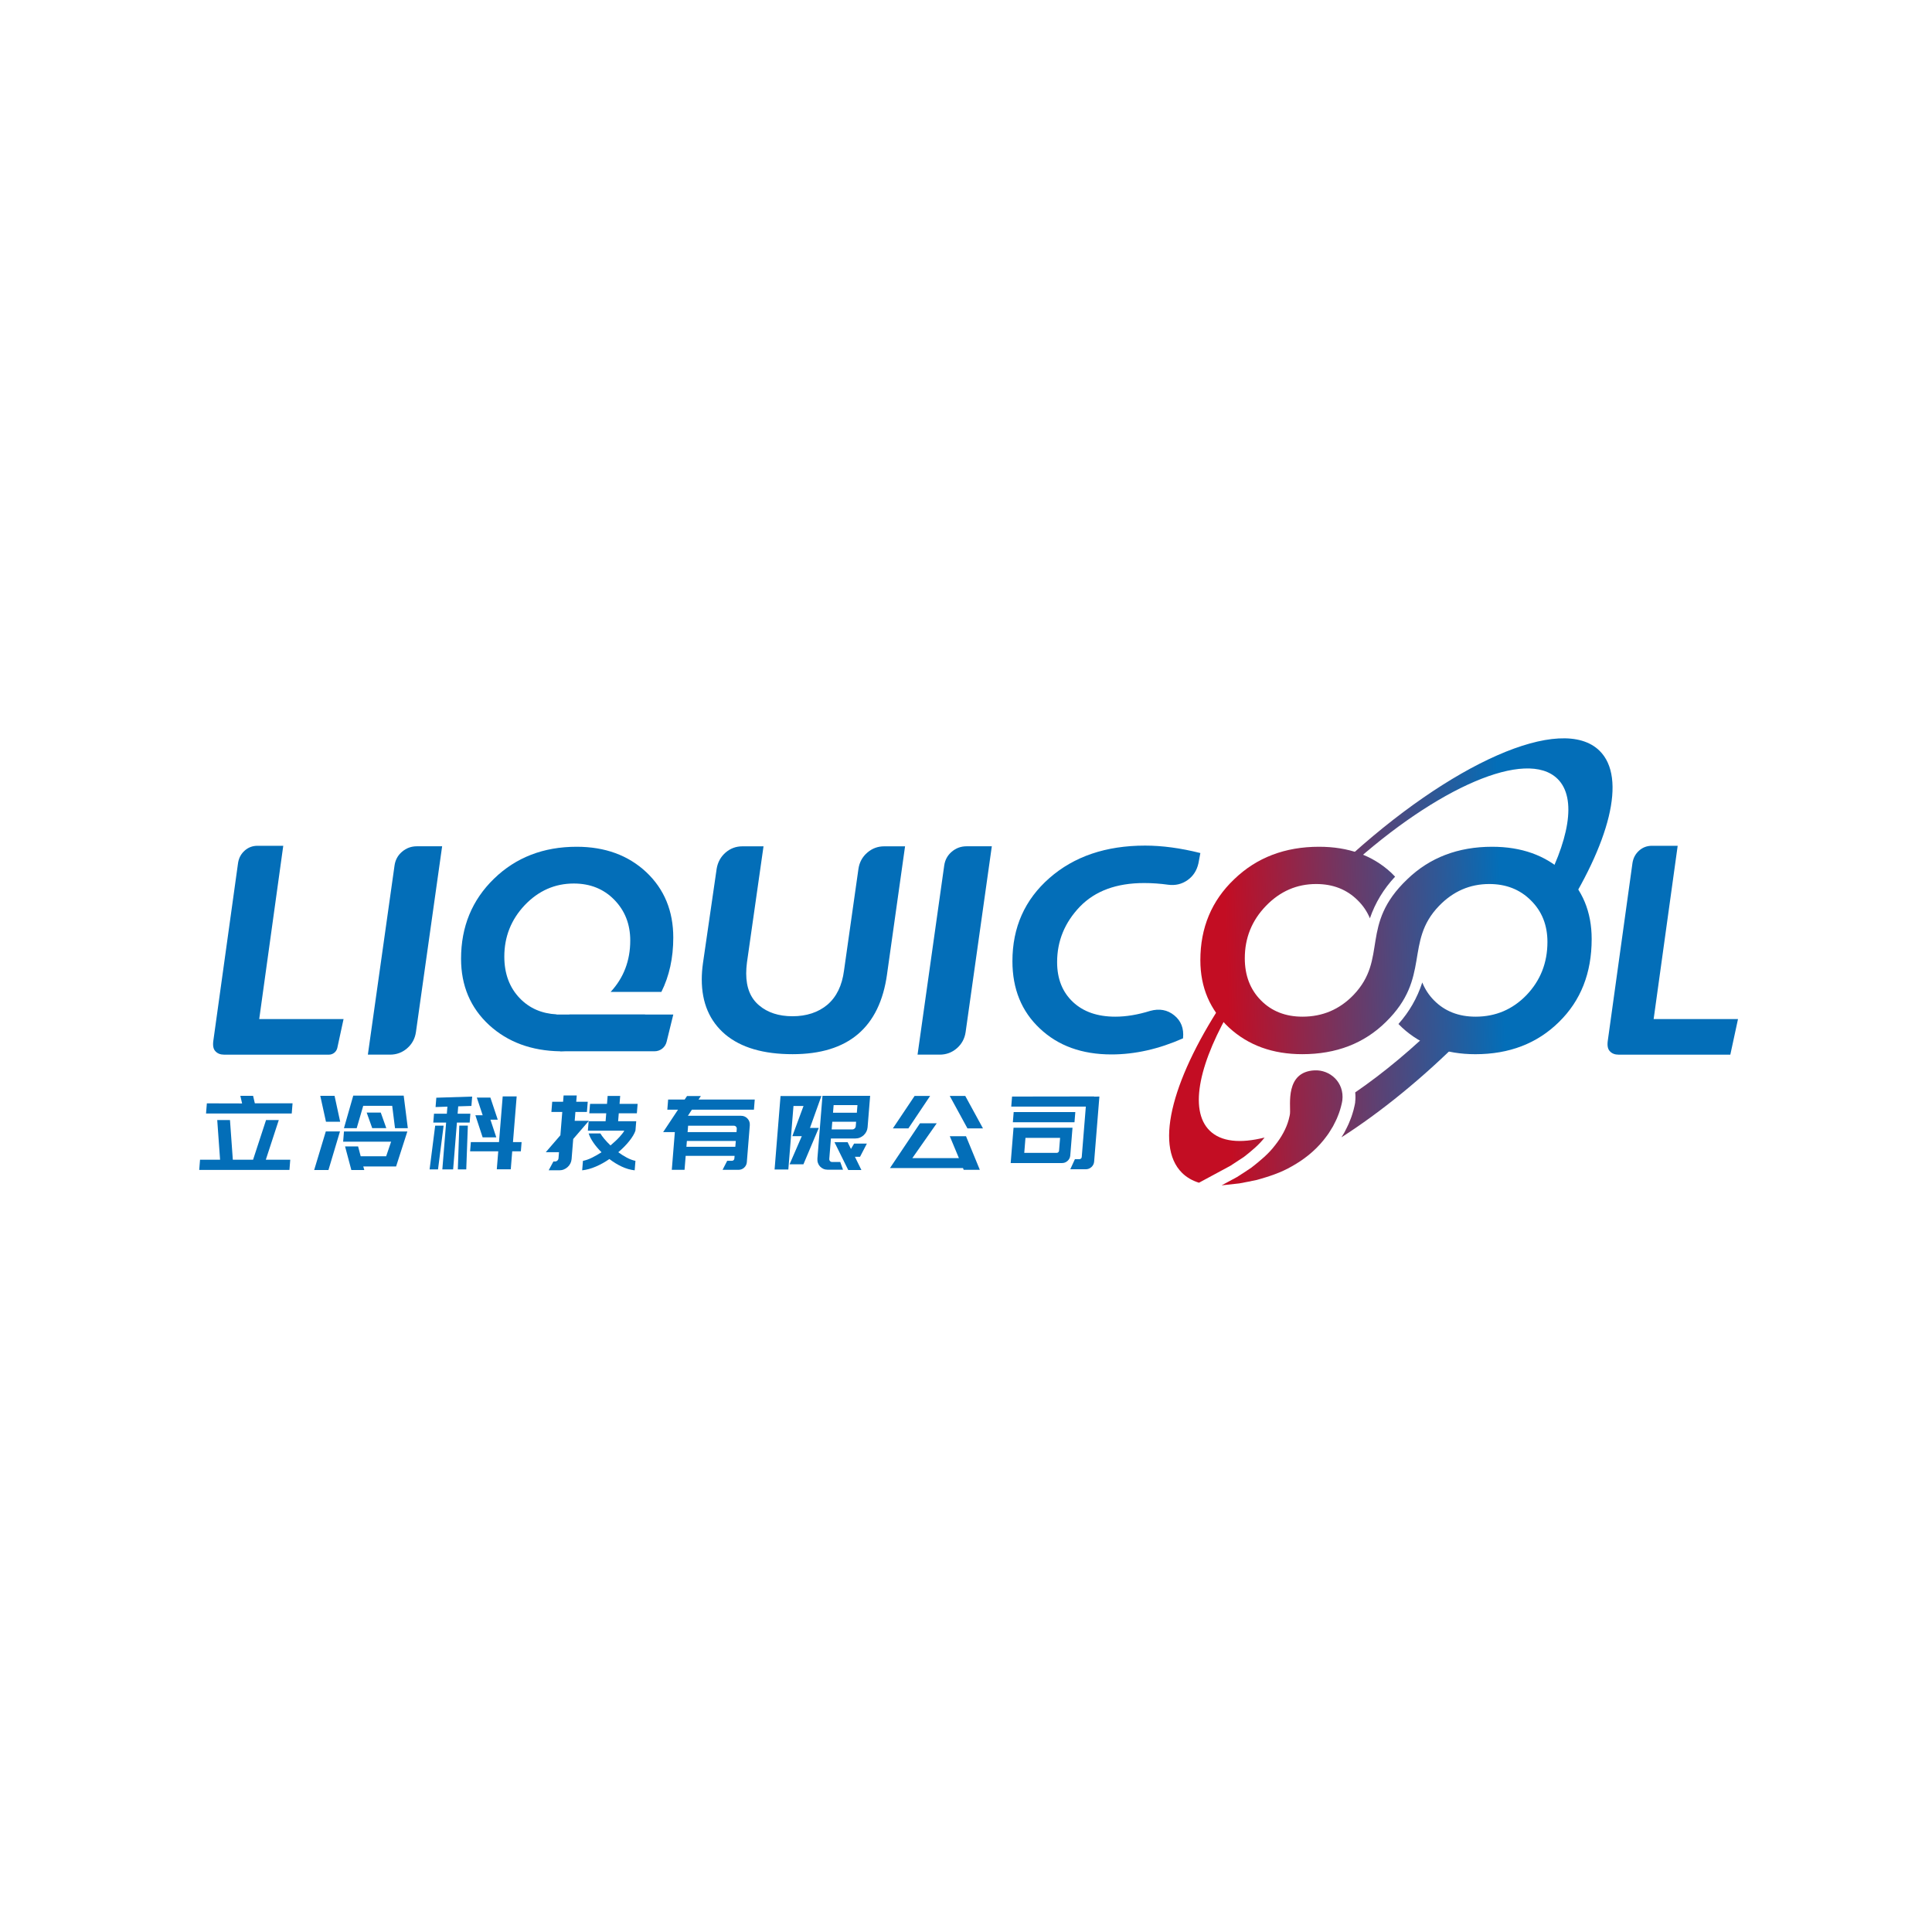
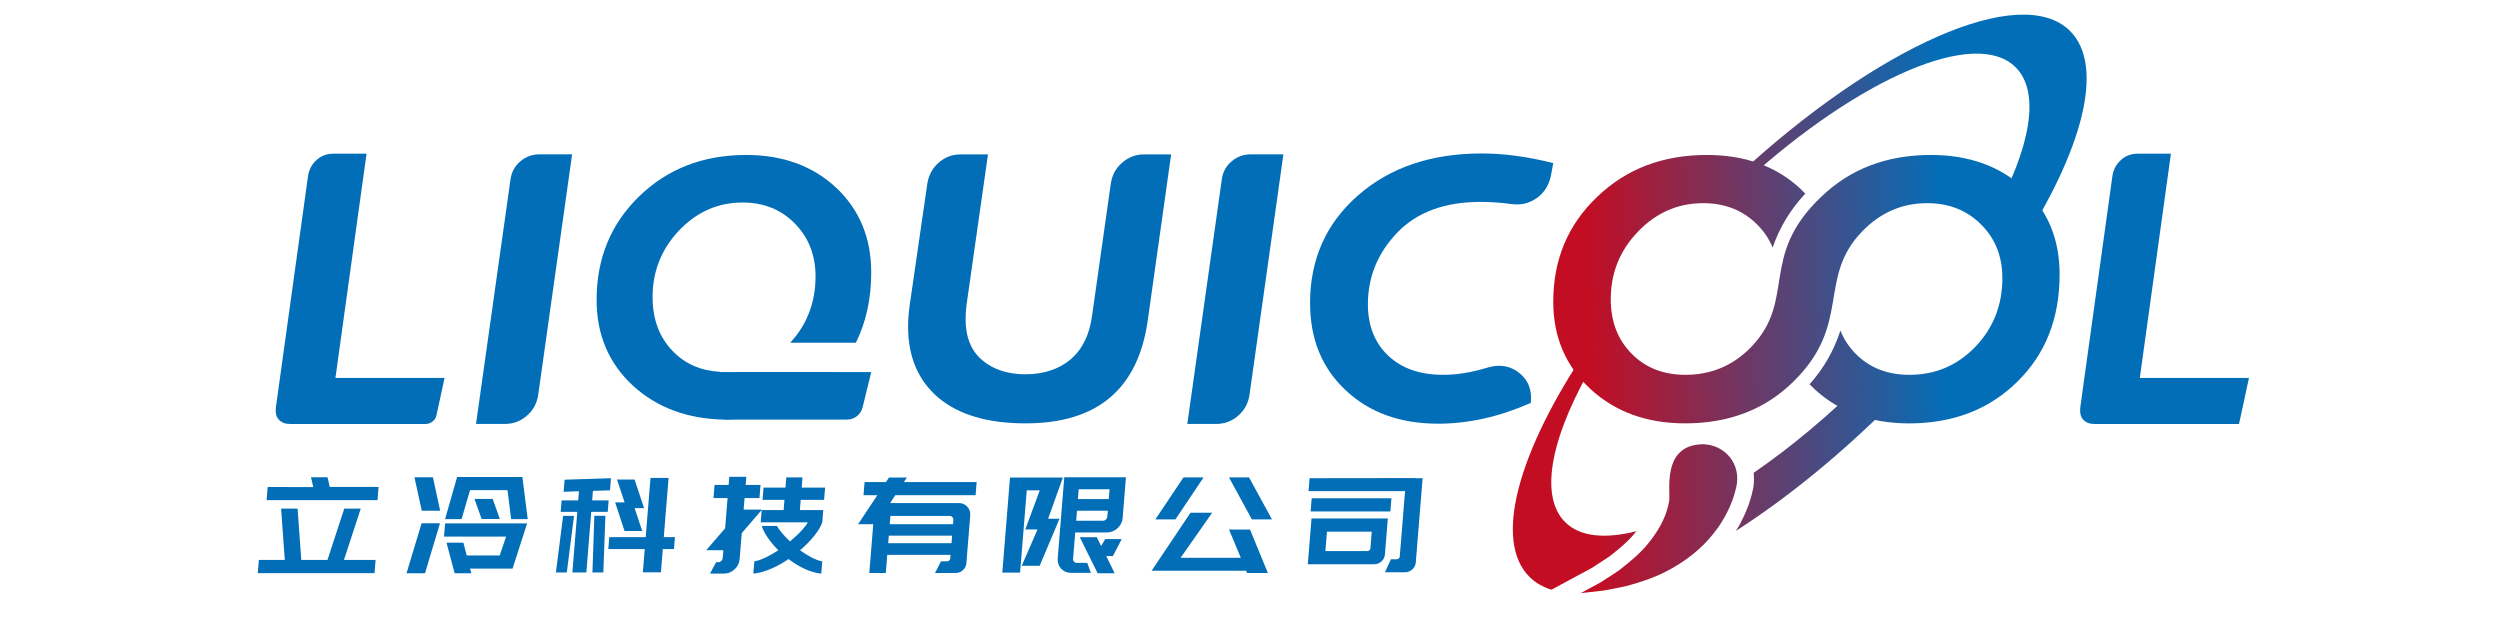
- <svg xmlns="http://www.w3.org/2000/svg" xmlns:xlink="http://www.w3.org/1999/xlink" version="1.1" viewBox="0 0 850.39 850.39">
+ <svg xmlns="http://www.w3.org/2000/svg" xmlns:xlink="http://www.w3.org/1999/xlink" version="1.1" viewBox="0 320 850.39 210">
  <defs>
    <style>
      .cls-1 {
        fill: url(#21-4);
      }
      .cls-2 {
        fill: url(#21-2);
      }
      .cls-3 {
        fill: url(#21-5);
      }
      .cls-4 {
        fill: url(#21-3);
      }
      .cls-5 {
        fill: url(#21);
      }
      .cls-6 {
        fill: #036eb8;
      }
    </style>
    <linearGradient id="21" data-name="21" x1="539.72" y1="420.54" x2="661.4" y2="417.01" gradientUnits="userSpaceOnUse">
      <stop offset="0" stop-color="#c30d23" />
      <stop offset="1" stop-color="#036eb8" />
    </linearGradient>
    <linearGradient id="21-2" data-name="21" x1="538.23" y1="369.05" x2="659.91" y2="365.53" xlink:href="#21" />
    <linearGradient id="21-3" data-name="21" x1="541.35" y1="476.66" x2="663.02" y2="473.14" xlink:href="#21" />
    <linearGradient id="21-4" data-name="21" x1="541.43" y1="479.44" x2="663.1" y2="475.92" xlink:href="#21" />
    <linearGradient id="21-5" data-name="21" x1="541.93" y1="496.91" x2="663.61" y2="493.38" xlink:href="#21" />
  </defs>
  <g>
    <g>
      <path class="cls-6" d="M127.39,514.95h-39.7l.36-4.48h8.82l-1.25-17.46h5.61l1.25,17.46h8.91l5.71-17.46h5.61l-5.71,17.46h10.76l-.36,4.48ZM128.4,490.13h-37.71l.36-4.48,15.51.04-.77-3.35h5.61l.77,3.3h16.6l-.36,4.48Z" />
      <path class="cls-6" d="M138.28,515l5.13-17h6.24l-5.08,17h-6.29ZM149.72,493.74h-6.24l-2.51-11.4h6.29l2.47,11.4ZM174.36,513.42h-14.47l.46,1.58h-5.7l-2.77-10.4h5.74l1.14,4.34h11.21l2.19-6.42h-21.12l.36-4.48h27.9l-4.95,15.38ZM179.52,496.59h-5.65l-1.24-9.86h-12.75l-2.88,9.86h-5.61l4.1-14.34h22.2l1.82,14.34ZM170.03,496.55h-6.2l-2.43-6.83h6.2l2.43,6.83Z" />
      <path class="cls-6" d="M189.09,514.73l2.46-19.26h3.71l-2.46,19.26h-3.71ZM201.69,486.96l-.26,3.26h5.61l-.31,3.89h-5.61l-1.67,20.62h-4.75l1.67-20.62h-5.65l.31-3.89h5.65l.25-3.12-5.21.18.33-4.11,15.78-.5-.33,4.12-5.8.18ZM205.93,495.46l-.7,19.26h-3.71l.65-19.26h3.75ZM225.79,502.7h3.8l-.33,4.07h-3.8l-.64,7.91h-6.15l.64-7.91h-12.39l.33-4.07h12.39l1.63-20.12h6.15l-1.63,20.12ZM219.08,492.84h-3.21l2.58,7.78h-6.01l-3.19-9.72h3.21l-2.58-7.78h5.97l3.24,9.72Z" />
      <path class="cls-6" d="M253.27,489.45l-.31,3.89h6.24l-6.89,8-.72,8.86c-.06.69-.24,1.33-.54,1.92-.3.59-.7,1.11-1.19,1.56-.49.45-1.04.81-1.67,1.06-.62.26-1.28.38-1.98.38h-4.7l2.08-3.89h.72c.39,0,.73-.13,1.03-.41.29-.27.46-.6.49-.99l.22-2.67h-5.83l6.44-7.46.83-10.27h-4.79l.36-4.48h4.79l.22-2.76h5.79l-.22,2.76h5.06l-.36,4.48h-5.06ZM279.69,497.68c-.44,1.33-1.33,2.83-2.67,4.52-1.34,1.69-2.97,3.35-4.88,4.97,1.2.88,2.43,1.66,3.72,2.35,1.28.69,2.56,1.18,3.84,1.45l-.34,4.16c-1.91-.21-3.82-.76-5.72-1.65-1.9-.89-3.7-2-5.41-3.32-1.92,1.33-3.91,2.44-5.97,3.32-2.06.89-4.07,1.44-6.01,1.65l.34-4.16c1.32-.27,2.68-.75,4.07-1.45,1.4-.69,2.77-1.48,4.1-2.35-1.4-1.39-2.59-2.8-3.57-4.23-.98-1.43-1.68-2.78-2.09-4.05h5.16c.4.69.98,1.5,1.75,2.42.77.92,1.67,1.88,2.71,2.87,1.65-1.39,3.02-2.69,4.12-3.91,1.09-1.22,1.74-2.09,1.93-2.6h-16.01l.34-4.16h7.46l.28-3.48h-7.46l.34-4.16h7.46l.28-3.48h5.52l-.28,3.48h7.96l-.34,4.16h-7.96l-.28,3.48h7.96l-.34,4.16Z" />
      <path class="cls-6" d="M291.89,498.31l6.54-9.86h-4.7l.36-4.48h7.28l1.03-1.54h6.1l-1.03,1.54h24.74l-.36,4.48h-27.31l-1.75,2.67h23.33c1.18,0,2.14.41,2.91,1.24.76.83,1.1,1.83,1,3.01l-1.22,15.11-.08,1.04c-.08.97-.47,1.77-1.17,2.42-.7.65-1.53.97-2.5.97h-7.01l2.04-3.98h2.12c.27,0,.5-.1.7-.29.2-.19.31-.42.33-.69l.1-1.2h-21.53l-.5,6.15h-5.61l1.34-16.6h-5.16ZM323.66,504.78l.21-2.58h-21.53l-.21,2.58h21.53ZM302.88,495.51l-.23,2.8h21.53l.11-1.36c.03-.42-.07-.77-.32-1.04-.25-.27-.57-.41-.96-.41h-20.12Z" />
      <path class="cls-6" d="M347,514.77h-6.06l2.62-32.33h17.98l-5.02,14.02h3.88l-6.76,16.01h-6.1l5.38-12.38h-4.16l4.92-13.29h-4.42l-2.27,27.98ZM367.25,482.35h15.75l-1.12,13.84c-.06.69-.24,1.33-.54,1.92-.3.59-.7,1.11-1.18,1.56-.49.45-1.04.81-1.67,1.06-.62.26-1.28.38-1.97.38h-10.78l-.72,8.91c-.03.42.07.77.32,1.04.25.27.57.41.96.41h3.55l1.21,3.39h-6.76c-.69,0-1.32-.13-1.88-.38-.57-.26-1.06-.6-1.47-1.04-.42-.44-.73-.96-.93-1.56-.21-.6-.28-1.25-.23-1.94l2.23-27.59h5.23ZM375.15,497.13c.39,0,.73-.14,1.03-.41.29-.27.46-.61.49-1.01l.16-1.97h-10.49l-.27,3.39h9.09ZM366.93,486.42l-.27,3.35h10.49l.27-3.35h-10.49ZM378.56,509.16h-2.26l2.85,5.83h-5.79l-6.06-12.25h5.78l1.48,2.98,1.38-2.35h5.62l-3,5.79Z" />
      <path class="cls-6" d="M425.2,500.12l6.08,14.79h-7.1l-.3-.77h-32.15l13.22-19.72h7.37l-10.74,15.33h20.49l-4.01-9.63h7.15ZM399.83,496.68h-6.83l9.57-14.29h6.83l-9.57,14.29ZM424.87,482.39l7.8,14.29h-6.83l-7.8-14.29h6.83Z" />
      <path class="cls-6" d="M472.08,496.37l-.07.82-.83,10.3-.09,1.09c-.08.94-.46,1.73-1.17,2.38-.7.65-1.52.97-2.45.97h-22.61l1.26-15.56h25.96ZM445.47,482.66l36.14-.05v.09s2.3-.05,2.3-.05l-2.23,27.58-.08,1.04c-.08.97-.48,1.77-1.19,2.42-.72.65-1.54.97-2.48.97h-6.83l2.03-4.43h1.94c.27,0,.51-.09.72-.27.21-.18.33-.41.35-.68l1.8-22.21h-32.83l.36-4.43ZM472.95,493.97h-27.13l.36-4.48h27.13l-.36,4.48ZM465.12,507.45c.27,0,.5-.09.7-.27.2-.18.3-.4.33-.67l.46-5.66h-15.24l-.53,6.6h14.29Z" />
    </g>
    <path class="cls-6" d="M114.09,448.56h37.13l-2.74,12.66c-.38,1.75-1.92,3-3.71,3h-46.12c-1.62,0-2.89-.49-3.81-1.48-.92-.92-1.23-2.43-.95-4.55l10.9-78.39c.35-2.19,1.32-3.98,2.91-5.4,1.59-1.41,3.47-2.12,5.66-2.12h11.32l-10.58,76.27Z" />
    <path class="cls-6" d="M161.92,464.21l11.74-83.25c.35-2.47,1.46-4.5,3.33-6.08,1.87-1.59,4.04-2.38,6.51-2.38h11.11l-11.53,81.77c-.42,2.89-1.71,5.27-3.86,7.14-2.15,1.87-4.67,2.8-7.56,2.8h-9.73Z" />
    <path class="cls-6" d="M390.45,428.78c-3.25,23.48-17.1,35.23-41.57,35.23-12.84,0-22.71-2.89-29.62-8.67-6.91-5.85-10.37-13.93-10.37-24.22,0-2.33.18-4.72.53-7.19l6.03-41.57c.49-2.89,1.8-5.25,3.91-7.09,2.12-1.83,4.58-2.75,7.4-2.75h9.31l-7.3,51.2c-.21,1.69-.32,3.28-.32,4.76,0,6.21,1.9,10.9,5.71,14.07,3.74,3.17,8.64,4.76,14.7,4.76s11.32-1.69,15.34-5.08c4.02-3.45,6.45-8.46,7.3-15.02l6.35-44.75c.42-2.89,1.71-5.27,3.86-7.14,2.15-1.87,4.64-2.8,7.46-2.8h9.2l-7.93,56.28Z" />
    <path class="cls-6" d="M403.87,464.21l11.74-83.25c.35-2.47,1.46-4.5,3.33-6.08,1.87-1.59,4.04-2.38,6.51-2.38h11.11l-11.53,81.77c-.42,2.89-1.71,5.27-3.86,7.14-2.15,1.87-4.67,2.8-7.56,2.8h-9.73Z" />
    <path class="cls-6" d="M527.5,380.01c-.71,3.17-2.31,5.64-4.81,7.4-2.5,1.76-5.34,2.43-8.52,2.01-3.53-.49-7.05-.74-10.58-.74-12.13,0-21.54,3.46-28.24,10.37-6.7,6.98-10.05,15.13-10.05,24.44,0,7.34,2.33,13.19,6.98,17.56,4.58,4.3,10.79,6.45,18.62,6.45,4.79,0,9.91-.85,15.34-2.54,4.09-1.13,7.63-.48,10.63,1.96,3,2.43,4.28,5.77,3.86,10v.11c-10.65,4.72-21.16,7.09-31.52,7.09-12.98,0-23.48-3.81-31.52-11.42-8.04-7.54-12.06-17.42-12.06-29.62,0-14.88,5.43-27.08,16.29-36.6,10.86-9.52,24.89-14.28,42.1-14.28,7.54,0,15.66,1.09,24.33,3.28l-.85,4.55Z" />
    <path class="cls-6" d="M727.87,448.56h37.13l-3.38,15.66h-49.19c-1.62,0-2.89-.49-3.81-1.48-.92-.92-1.23-2.43-.95-4.55l10.89-78.39c.35-2.19,1.32-3.98,2.91-5.4,1.59-1.41,3.47-2.12,5.66-2.12h11.32l-10.58,76.27Z" />
    <path class="cls-5" d="M688.42,384.03c-8.18-7.54-18.72-11.32-31.63-11.32-15.02,0-27.47,4.76-37.34,14.28-21.21,20.16-8.27,34.83-23.72,50.99-6.14,6.35-13.61,9.52-22.43,9.52-7.47,0-13.58-2.4-18.3-7.19-4.73-4.79-7.09-10.97-7.09-18.51,0-8.96,3.1-16.64,9.31-23.06,6.2-6.42,13.57-9.63,22.11-9.63,7.41,0,13.5,2.4,18.3,7.19,2.36,2.32,4.13,4.96,5.35,7.9,2.32-6.78,6.03-12.91,11.09-18.33-.59-.62-1.2-1.24-1.84-1.84-8.18-7.54-18.72-11.32-31.63-11.32-15.02,0-27.47,4.76-37.34,14.28-9.94,9.45-14.91,21.33-14.91,35.65,0,11.99,4.23,21.9,12.69,29.73,8.46,7.76,19.18,11.64,32.16,11.64,14.95,0,27.22-4.73,36.81-14.18,20.01-19.57,8.01-35.17,23.4-51.09,6.2-6.42,13.57-9.63,22.11-9.63,7.41,0,13.5,2.4,18.3,7.19,4.87,4.8,7.3,10.9,7.3,18.3,0,9.17-3.07,16.96-9.2,23.38-6.14,6.35-13.61,9.52-22.43,9.52-7.47,0-13.58-2.4-18.3-7.19-2.27-2.3-3.98-4.93-5.16-7.87-2.22,6.83-5.73,12.94-10.49,18.28.54.56,1.1,1.11,1.69,1.66,8.46,7.76,19.18,11.64,32.16,11.64,14.95,0,27.22-4.73,36.81-14.18,9.59-9.38,14.39-21.54,14.39-36.5,0-11.99-4.06-21.75-12.17-29.3Z" />
    <path class="cls-6" d="M288.11,462.73h-41.47l3.97-16.18h45.75l-2.95,12.03c-.6,2.44-2.78,4.15-5.3,4.15Z" />
    <path class="cls-6" d="M244.97,446.55v-.07c-6.5-.34-11.88-2.66-16.11-7.02-4.58-4.72-6.88-10.86-6.88-18.41,0-8.74,3-16.29,8.99-22.64,6.06-6.35,13.26-9.52,21.58-9.52,7.19,0,13.12,2.36,17.77,7.09,4.72,4.8,7.09,10.79,7.09,17.98,0,8.89-2.89,16.43-8.62,22.63h22.33c3.46-6.95,5.23-14.9,5.23-23.9,0-11.71-3.95-21.3-11.85-28.77-7.97-7.47-18.19-11.21-30.68-11.21-14.6,0-26.73,4.69-36.39,14.07-9.66,9.38-14.49,21.12-14.49,35.23,0,11.85,4.12,21.58,12.38,29.2,8.18,7.47,18.58,11.32,31.21,11.53,9.59-.28,17.63-2.22,24.12-5.82l13.31-10.37h-38.99Z" />
    <path class="cls-2" d="M685.57,342.82c8.67,8.54,5.1,27.56-7.48,50.29.56.83,1.14,1.64,1.71,2.41,2.26,3.06,4.77,5.93,7.05,8.98,21.56-33.17,29.32-62.11,17.22-74.03-16.75-16.5-65.68,5.4-113.05,49.29.99.57,1.98,1.14,2.96,1.72,38.64-34.96,77.93-52.11,91.58-38.66Z" />
    <g>
      <path class="cls-4" d="M596.51,485.1v.03c-.08.62-.19,1.1-.3,1.59l-.07.32c-.23,1.16-.53,2.14-.8,3.01l-.07.23c-.26.91-.6,1.79-.91,2.56l-.14.35c-.44,1.16-.85,2.08-1.29,2.94l-.04.08c-.37.74-.74,1.49-1.12,2.21l-.18.32-1.14,1.86c17.35-11.11,35.99-26.19,54.01-44.34-2.16-1.59-4.25-3.28-6.33-4.99-1.03-.84-2.14-1.73-3.2-2.68-12.78,12.76-25.91,23.66-38.42,32.24.15,1.39.15,2.81-.02,4.26Z" />
      <path class="cls-1" d="M547.41,509.32c3.36-2.63,6.83-5.46,9.21-8.63-10.65,2.7-19.16,1.91-24.18-3.04-9.33-9.19-4.5-30.5,10.5-55.53-1.1-1.08-2.13-2.21-3.07-3.42-23.33,34.65-32.09,65.23-19.56,77.57,2.02,1.99,4.52,3.42,7.43,4.32l13.83-7.46c1.8-1.14,3.71-2.39,5.83-3.82Z" />
    </g>
    <path class="cls-3" d="M590.83,484.41c-.07.59-.19,1-.29,1.5-.2.98-.47,1.84-.73,2.71-.25.89-.58,1.69-.9,2.51-.31.82-.64,1.62-1.04,2.37-.38.76-.75,1.52-1.14,2.26l-1.3,2.12c-.82,1.43-1.88,2.67-2.84,3.95-4.02,4.99-8.91,8.71-13.92,11.51-4.98,2.91-10.29,4.56-15.42,6.01-2.63.56-5.22,1.08-7.79,1.54l-7.75.85,6.77-3.65c2.16-1.36,4.26-2.75,6.31-4.13,3.92-3.06,7.66-6.15,10.42-9.83,2.84-3.57,4.96-7.4,6-11.21.2-.97.53-1.87.6-2.82.33-3.82-2.22-18.28,10.75-18.97,6.76-.36,13.26,5.19,12.28,13.27Z" />
  </g>
</svg>
